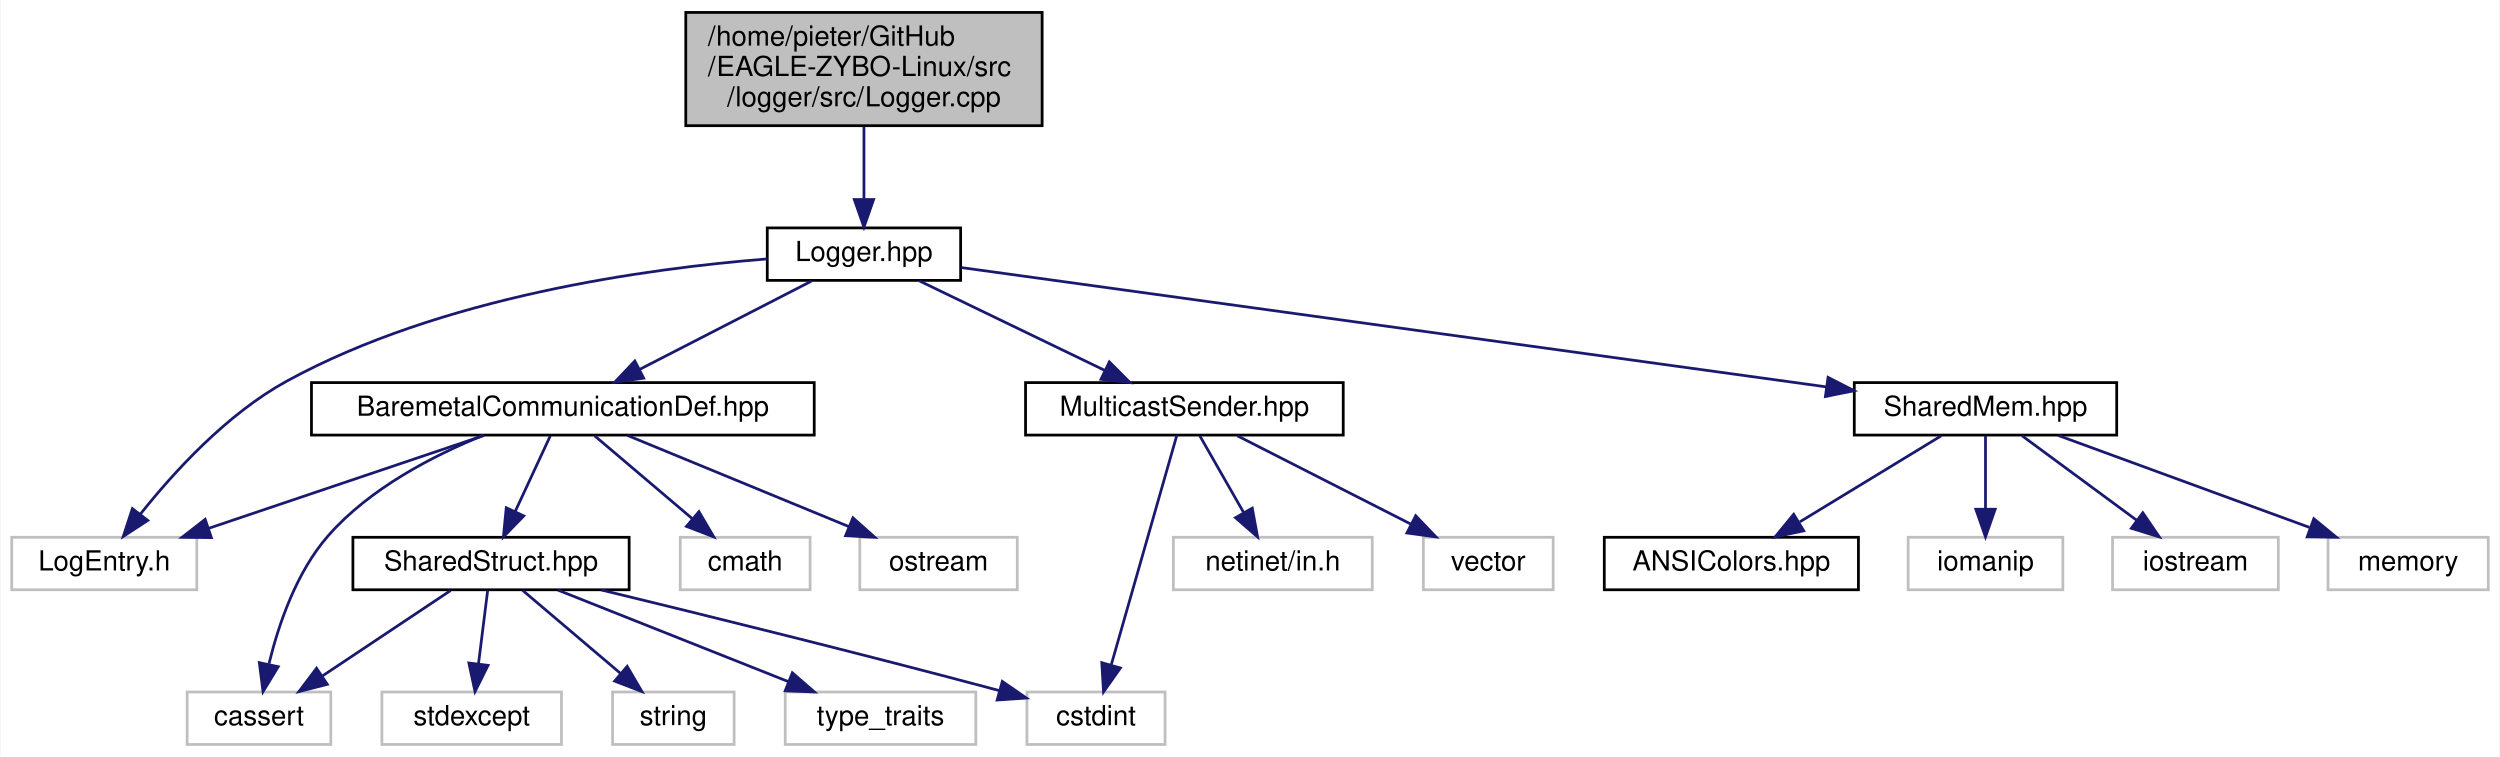
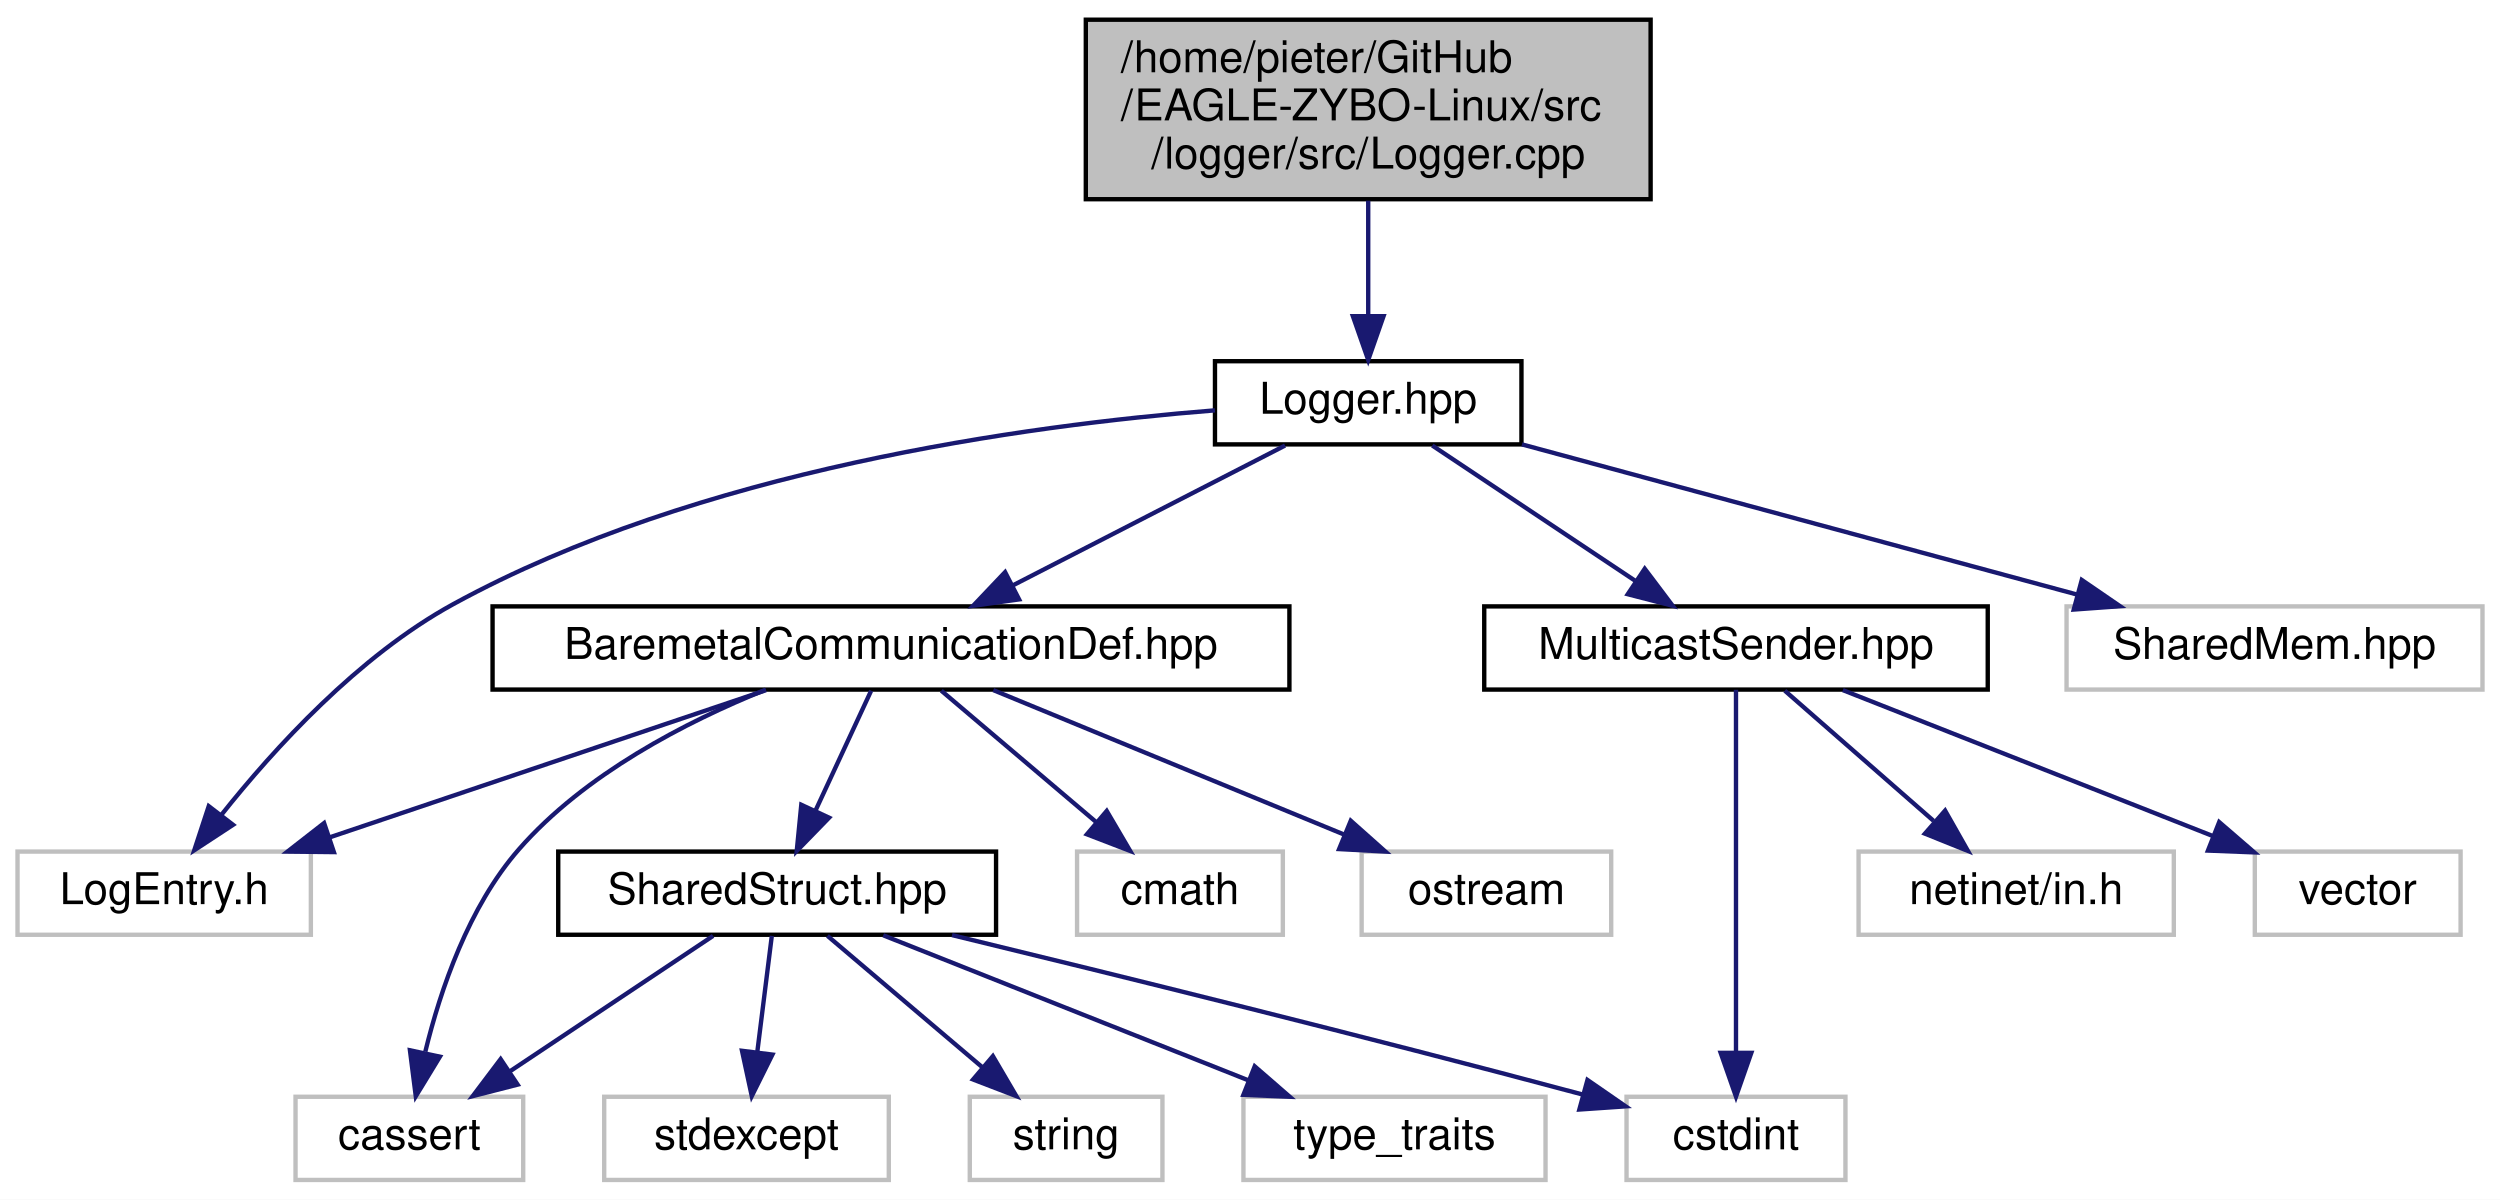
- <svg xmlns="http://www.w3.org/2000/svg" xmlns:xlink="http://www.w3.org/1999/xlink" width="905pt" height="274pt" viewBox="0.00 0.00 904.50 274.00">
+ <svg xmlns="http://www.w3.org/2000/svg" xmlns:xlink="http://www.w3.org/1999/xlink" width="571pt" height="274pt" viewBox="0.00 0.00 571.00 274.00">
  <g id="graph0" class="graph" transform="scale(1 1) rotate(0) translate(4 270)">
-     <polygon fill="#ffffff" stroke="transparent" points="-4,4 -4,-270 900.5,-270 900.5,4 -4,4" />
+     <polygon fill="#ffffff" stroke="transparent" points="-4,4 -4,-270 567,-270 567,4 -4,4" />
    <g id="node1" class="node">
      <g id="a_node1">
        <a xlink:title=" ">
          <polygon fill="#bfbfbf" stroke="#000000" points="244,-224.5 244,-265.5 373,-265.5 373,-224.5 244,-224.5" />
          <text text-anchor="start" x="252" y="-253.5" font-family="Helvetica,sans-Serif" font-size="10.00" fill="#000000">/home/pieter/GitHub</text>
          <text text-anchor="start" x="252" y="-242.5" font-family="Helvetica,sans-Serif" font-size="10.00" fill="#000000">/EAGLE-ZYBO-Linux/src</text>
          <text text-anchor="middle" x="308.5" y="-231.5" font-family="Helvetica,sans-Serif" font-size="10.00" fill="#000000">/logger/src/Logger.cpp</text>
        </a>
      </g>
    </g>
    <g id="node2" class="node">
      <g id="a_node2">
        <a xlink:href="Logger_8hpp.html" target="_top" xlink:title=" ">
          <polygon fill="#ffffff" stroke="#000000" points="273.5,-168.5 273.5,-187.5 343.5,-187.5 343.5,-168.5 273.5,-168.5" />
          <text text-anchor="middle" x="308.5" y="-175.5" font-family="Helvetica,sans-Serif" font-size="10.00" fill="#000000">Logger.hpp</text>
        </a>
      </g>
    </g>
    <g id="edge1" class="edge">
      <path fill="none" stroke="#191970" d="M308.5,-224.168C308.5,-215.823 308.5,-206.247 308.5,-197.988" />
      <polygon fill="#191970" stroke="#191970" points="312,-197.78 308.5,-187.78 305,-197.78 312,-197.78" />
    </g>
    <g id="node3" class="node">
      <g id="a_node3">
        <a xlink:href="BaremetalCommunicationDef_8hpp.html" target="_top" xlink:title=" ">
          <polygon fill="#ffffff" stroke="#000000" points="108.5,-112.5 108.5,-131.5 290.5,-131.5 290.5,-112.5 108.5,-112.5" />
          <text text-anchor="middle" x="199.5" y="-119.5" font-family="Helvetica,sans-Serif" font-size="10.00" fill="#000000">BaremetalCommunicationDef.hpp</text>
        </a>
      </g>
    </g>
    <g id="edge2" class="edge">
      <path fill="none" stroke="#191970" d="M289.514,-168.245C272.321,-159.412 246.776,-146.289 227.287,-136.276" />
      <polygon fill="#191970" stroke="#191970" points="228.763,-133.099 218.269,-131.643 225.564,-139.326 228.763,-133.099" />
    </g>
    <g id="node4" class="node">
      <g id="a_node4">
        <a xlink:title=" ">
          <polygon fill="#ffffff" stroke="#bfbfbf" points="0,-56.5 0,-75.5 67,-75.5 67,-56.5 0,-56.5" />
          <text text-anchor="middle" x="33.5" y="-63.5" font-family="Helvetica,sans-Serif" font-size="10.00" fill="#000000">LogEntry.h</text>
        </a>
      </g>
    </g>
    <g id="edge13" class="edge">
      <path fill="none" stroke="#191970" d="M273.486,-176.277C230.192,-172.849 155.386,-162.605 99.5,-132 77.876,-120.158 58.644,-99.081 46.598,-83.928" />
      <polygon fill="#191970" stroke="#191970" points="49.233,-81.613 40.372,-75.805 43.677,-85.871 49.233,-81.613" />
    </g>
    <g id="node13" class="node">
      <g id="a_node13">
        <a xlink:href="MulticastSender_8hpp.html" target="_top" xlink:title=" ">
-           <polygon fill="#ffffff" stroke="#000000" points="367,-112.5 367,-131.5 482,-131.5 482,-112.5 367,-112.5" />
-           <text text-anchor="middle" x="424.5" y="-119.5" font-family="Helvetica,sans-Serif" font-size="10.00" fill="#000000">MulticastSender.hpp</text>
+           <polygon fill="#ffffff" stroke="#000000" points="335,-112.5 335,-131.5 450,-131.5 450,-112.5 335,-112.5" />
+           <text text-anchor="middle" x="392.5" y="-119.5" font-family="Helvetica,sans-Serif" font-size="10.00" fill="#000000">MulticastSender.hpp</text>
        </a>
      </g>
    </g>
    <g id="edge14" class="edge">
-       <path fill="none" stroke="#191970" d="M328.441,-168.373C346.979,-159.424 374.803,-145.992 395.741,-135.883" />
-       <polygon fill="#191970" stroke="#191970" points="397.335,-139.001 404.819,-131.501 394.292,-132.697 397.335,-139.001" />
+       <path fill="none" stroke="#191970" d="M323.132,-168.245C335.899,-159.734 354.644,-147.238 369.43,-137.38" />
+       <polygon fill="#191970" stroke="#191970" points="371.657,-140.102 378.036,-131.643 367.774,-134.278 371.657,-140.102" />
    </g>
    <g id="node16" class="node">
      <g id="a_node16">
-         <a xlink:href="SharedMem_8hpp.html" target="_top" xlink:title=" ">
-           <polygon fill="#ffffff" stroke="#000000" points="667,-112.5 667,-131.5 762,-131.5 762,-112.5 667,-112.5" />
-           <text text-anchor="middle" x="714.5" y="-119.5" font-family="Helvetica,sans-Serif" font-size="10.00" fill="#000000">SharedMem.hpp</text>
+         <a xlink:title=" ">
+           <polygon fill="#ffffff" stroke="#bfbfbf" points="468,-112.5 468,-131.5 563,-131.5 563,-112.5 468,-112.5" />
+           <text text-anchor="middle" x="515.5" y="-119.5" font-family="Helvetica,sans-Serif" font-size="10.00" fill="#000000">SharedMem.hpp</text>
        </a>
      </g>
    </g>
    <g id="edge18" class="edge">
-       <path fill="none" stroke="#191970" d="M343.82,-173.128C413.989,-163.45 571.525,-141.721 656.89,-129.946" />
-       <polygon fill="#191970" stroke="#191970" points="657.504,-133.395 666.932,-128.561 656.547,-126.46 657.504,-133.395" />
+       <path fill="none" stroke="#191970" d="M343.615,-168.5C378.557,-159.047 432.322,-144.502 470.404,-134.2" />
+       <polygon fill="#191970" stroke="#191970" points="471.474,-137.536 480.213,-131.546 469.646,-130.779 471.474,-137.536" />
    </g>
    <g id="edge3" class="edge">
      <path fill="none" stroke="#191970" d="M170.964,-112.373C143.48,-103.102 101.731,-89.018 71.455,-78.804" />
      <polygon fill="#191970" stroke="#191970" points="72.258,-75.381 61.664,-75.501 70.021,-82.014 72.258,-75.381" />
    </g>
    <g id="node5" class="node">
      <g id="a_node5">
        <a xlink:href="SharedStruct_8hpp.html" target="_top" xlink:title=" ">
          <polygon fill="#ffffff" stroke="#000000" points="123.5,-56.5 123.5,-75.5 223.5,-75.5 223.5,-56.5 123.5,-56.5" />
          <text text-anchor="middle" x="173.5" y="-63.5" font-family="Helvetica,sans-Serif" font-size="10.00" fill="#000000">SharedStruct.hpp</text>
        </a>
      </g>
    </g>
    <g id="edge4" class="edge">
      <path fill="none" stroke="#191970" d="M194.971,-112.246C191.467,-104.697 186.507,-94.016 182.238,-84.82" />
      <polygon fill="#191970" stroke="#191970" points="185.363,-83.239 177.977,-75.643 179.014,-86.187 185.363,-83.239" />
    </g>
    <g id="node6" class="node">
      <g id="a_node6">
        <a xlink:title=" ">
          <polygon fill="#ffffff" stroke="#bfbfbf" points="63.5,-.5 63.5,-19.5 115.5,-19.5 115.5,-.5 63.5,-.5" />
          <text text-anchor="middle" x="89.5" y="-7.5" font-family="Helvetica,sans-Serif" font-size="10.00" fill="#000000">cassert</text>
        </a>
      </g>
    </g>
    <g id="edge10" class="edge">
      <path fill="none" stroke="#191970" d="M170.88,-112.478C152.571,-105.088 129.52,-93.18 114.5,-76 103.046,-62.898 96.606,-44.019 93.142,-29.806" />
      <polygon fill="#191970" stroke="#191970" points="96.475,-28.655 90.964,-19.607 89.63,-30.117 96.475,-28.655" />
    </g>
    <g id="node11" class="node">
      <g id="a_node11">
        <a xlink:title=" ">
          <polygon fill="#ffffff" stroke="#bfbfbf" points="242,-56.5 242,-75.5 289,-75.5 289,-56.5 242,-56.5" />
          <text text-anchor="middle" x="265.5" y="-63.5" font-family="Helvetica,sans-Serif" font-size="10.00" fill="#000000">cmath</text>
        </a>
      </g>
    </g>
    <g id="edge11" class="edge">
      <path fill="none" stroke="#191970" d="M210.996,-112.246C220.744,-103.975 234.926,-91.942 246.38,-82.223" />
      <polygon fill="#191970" stroke="#191970" points="248.775,-84.781 254.135,-75.643 244.246,-79.444 248.775,-84.781" />
    </g>
    <g id="node12" class="node">
      <g id="a_node12">
        <a xlink:title=" ">
          <polygon fill="#ffffff" stroke="#bfbfbf" points="307,-56.5 307,-75.5 364,-75.5 364,-56.5 307,-56.5" />
          <text text-anchor="middle" x="335.5" y="-63.5" font-family="Helvetica,sans-Serif" font-size="10.00" fill="#000000">ostream</text>
        </a>
      </g>
    </g>
    <g id="edge12" class="edge">
      <path fill="none" stroke="#191970" d="M222.879,-112.373C245.005,-103.263 278.413,-89.506 303.102,-79.34" />
      <polygon fill="#191970" stroke="#191970" points="304.512,-82.545 312.426,-75.501 301.846,-76.072 304.512,-82.545" />
    </g>
    <g id="edge5" class="edge">
      <path fill="none" stroke="#191970" d="M158.868,-56.245C146.101,-47.734 127.356,-35.237 112.57,-25.38" />
      <polygon fill="#191970" stroke="#191970" points="114.226,-22.277 103.964,-19.643 110.343,-28.102 114.226,-22.277" />
    </g>
    <g id="node7" class="node">
      <g id="a_node7">
        <a xlink:title=" ">
          <polygon fill="#ffffff" stroke="#bfbfbf" points="367.5,-.5 367.5,-19.5 417.5,-19.5 417.5,-.5 367.5,-.5" />
          <text text-anchor="middle" x="392.5" y="-7.5" font-family="Helvetica,sans-Serif" font-size="10.00" fill="#000000">cstdint</text>
        </a>
      </g>
    </g>
    <g id="edge6" class="edge">
      <path fill="none" stroke="#191970" d="M213.44,-56.422C250.777,-47.371 308.04,-33.244 357.5,-20 357.599,-19.973 357.699,-19.947 357.798,-19.92" />
      <polygon fill="#191970" stroke="#191970" points="358.578,-23.336 367.293,-17.311 356.723,-16.586 358.578,-23.336" />
    </g>
    <g id="node8" class="node">
      <g id="a_node8">
        <a xlink:title=" ">
          <polygon fill="#ffffff" stroke="#bfbfbf" points="134,-.5 134,-19.5 199,-19.5 199,-.5 134,-.5" />
          <text text-anchor="middle" x="166.5" y="-7.5" font-family="Helvetica,sans-Serif" font-size="10.00" fill="#000000">stdexcept</text>
        </a>
      </g>
    </g>
    <g id="edge7" class="edge">
      <path fill="none" stroke="#191970" d="M172.281,-56.245C171.367,-48.938 170.087,-38.694 168.963,-29.705" />
      <polygon fill="#191970" stroke="#191970" points="172.419,-29.131 167.705,-19.643 165.473,-30 172.419,-29.131" />
    </g>
    <g id="node9" class="node">
      <g id="a_node9">
        <a xlink:title=" ">
          <polygon fill="#ffffff" stroke="#bfbfbf" points="217.5,-.5 217.5,-19.5 261.5,-19.5 261.5,-.5 217.5,-.5" />
          <text text-anchor="middle" x="239.5" y="-7.5" font-family="Helvetica,sans-Serif" font-size="10.00" fill="#000000">string</text>
        </a>
      </g>
    </g>
    <g id="edge8" class="edge">
      <path fill="none" stroke="#191970" d="M184.996,-56.245C194.744,-47.975 208.926,-35.942 220.38,-26.223" />
      <polygon fill="#191970" stroke="#191970" points="222.775,-28.781 228.135,-19.643 218.246,-23.444 222.775,-28.781" />
    </g>
    <g id="node10" class="node">
      <g id="a_node10">
        <a xlink:title=" ">
          <polygon fill="#ffffff" stroke="#bfbfbf" points="280,-.5 280,-19.5 349,-19.5 349,-.5 280,-.5" />
          <text text-anchor="middle" x="314.5" y="-7.5" font-family="Helvetica,sans-Serif" font-size="10.00" fill="#000000">type_traits</text>
        </a>
      </g>
    </g>
    <g id="edge9" class="edge">
      <path fill="none" stroke="#191970" d="M197.739,-56.373C220.779,-47.223 255.621,-33.384 281.25,-23.206" />
      <polygon fill="#191970" stroke="#191970" points="282.576,-26.445 290.577,-19.501 279.992,-19.939 282.576,-26.445" />
    </g>
    <g id="edge15" class="edge">
-       <path fill="none" stroke="#191970" d="M421.772,-112.451C416.529,-94.101 404.954,-53.591 398.034,-29.369" />
-       <polygon fill="#191970" stroke="#191970" points="401.334,-28.179 395.221,-19.525 394.603,-30.102 401.334,-28.179" />
+       <path fill="none" stroke="#191970" d="M392.5,-112.451C392.5,-94.184 392.5,-53.955 392.5,-29.698" />
+       <polygon fill="#191970" stroke="#191970" points="396,-29.525 392.5,-19.525 389,-29.525 396,-29.525" />
    </g>
    <g id="node14" class="node">
      <g id="a_node14">
        <a xlink:title=" ">
          <polygon fill="#ffffff" stroke="#bfbfbf" points="420.5,-56.5 420.5,-75.5 492.5,-75.5 492.5,-56.5 420.5,-56.5" />
          <text text-anchor="middle" x="456.5" y="-63.5" font-family="Helvetica,sans-Serif" font-size="10.00" fill="#000000">netinet/in.h</text>
        </a>
      </g>
    </g>
    <g id="edge16" class="edge">
-       <path fill="none" stroke="#191970" d="M430.074,-112.246C434.433,-104.617 440.621,-93.788 445.913,-84.527" />
-       <polygon fill="#191970" stroke="#191970" points="449.067,-86.062 450.99,-75.643 442.99,-82.589 449.067,-86.062" />
+       <path fill="none" stroke="#191970" d="M403.648,-112.246C413.009,-104.055 426.586,-92.175 437.635,-82.507" />
+       <polygon fill="#191970" stroke="#191970" points="440.259,-84.862 445.48,-75.643 435.649,-79.594 440.259,-84.862" />
    </g>
    <g id="node15" class="node">
      <g id="a_node15">
        <a xlink:title=" ">
          <polygon fill="#ffffff" stroke="#bfbfbf" points="511,-56.5 511,-75.5 558,-75.5 558,-56.5 511,-56.5" />
          <text text-anchor="middle" x="534.5" y="-63.5" font-family="Helvetica,sans-Serif" font-size="10.00" fill="#000000">vector</text>
        </a>
      </g>
    </g>
    <g id="edge17" class="edge">
-       <path fill="none" stroke="#191970" d="M443.661,-112.246C461.011,-103.412 486.79,-90.289 506.458,-80.276" />
-       <polygon fill="#191970" stroke="#191970" points="508.235,-83.299 515.559,-75.643 505.06,-77.061 508.235,-83.299" />
-     </g>
-     <g id="node17" class="node">
-       <g id="a_node17">
-         <a xlink:href="ANSIColors_8hpp.html" target="_top" xlink:title=" ">
-           <polygon fill="#ffffff" stroke="#000000" points="576.5,-56.5 576.5,-75.5 668.5,-75.5 668.5,-56.5 576.5,-56.5" />
-           <text text-anchor="middle" x="622.5" y="-63.5" font-family="Helvetica,sans-Serif" font-size="10.00" fill="#000000">ANSIColors.hpp</text>
-         </a>
-       </g>
-     </g>
-     <g id="edge19" class="edge">
-       <path fill="none" stroke="#191970" d="M698.475,-112.246C684.359,-103.653 663.574,-91.001 647.31,-81.102" />
-       <polygon fill="#191970" stroke="#191970" points="648.703,-77.853 638.341,-75.643 645.064,-83.832 648.703,-77.853" />
-     </g>
-     <g id="node18" class="node">
-       <g id="a_node18">
-         <a xlink:title=" ">
-           <polygon fill="#ffffff" stroke="#bfbfbf" points="686.5,-56.5 686.5,-75.5 742.5,-75.5 742.5,-56.5 686.5,-56.5" />
-           <text text-anchor="middle" x="714.5" y="-63.5" font-family="Helvetica,sans-Serif" font-size="10.00" fill="#000000">iomanip</text>
-         </a>
-       </g>
-     </g>
-     <g id="edge20" class="edge">
-       <path fill="none" stroke="#191970" d="M714.5,-112.246C714.5,-104.938 714.5,-94.694 714.5,-85.705" />
-       <polygon fill="#191970" stroke="#191970" points="718,-85.643 714.5,-75.643 711,-85.643 718,-85.643" />
-     </g>
-     <g id="node19" class="node">
-       <g id="a_node19">
-         <a xlink:title=" ">
-           <polygon fill="#ffffff" stroke="#bfbfbf" points="760.5,-56.5 760.5,-75.5 820.5,-75.5 820.5,-56.5 760.5,-56.5" />
-           <text text-anchor="middle" x="790.5" y="-63.5" font-family="Helvetica,sans-Serif" font-size="10.00" fill="#000000">iostream</text>
-         </a>
-       </g>
-     </g>
-     <g id="edge21" class="edge">
-       <path fill="none" stroke="#191970" d="M727.738,-112.246C739.181,-103.814 755.93,-91.473 769.247,-81.66" />
-       <polygon fill="#191970" stroke="#191970" points="771.439,-84.392 777.413,-75.643 767.287,-78.757 771.439,-84.392" />
-     </g>
-     <g id="node20" class="node">
-       <g id="a_node20">
-         <a xlink:title=" ">
-           <polygon fill="#ffffff" stroke="#bfbfbf" points="838.5,-56.5 838.5,-75.5 896.5,-75.5 896.5,-56.5 838.5,-56.5" />
-           <text text-anchor="middle" x="867.5" y="-63.5" font-family="Helvetica,sans-Serif" font-size="10.00" fill="#000000">memory</text>
-         </a>
-       </g>
-     </g>
-     <g id="edge22" class="edge">
-       <path fill="none" stroke="#191970" d="M740.802,-112.373C765.913,-103.182 803.944,-89.262 831.787,-79.071" />
-       <polygon fill="#191970" stroke="#191970" points="833.354,-82.225 841.542,-75.501 830.948,-75.652 833.354,-82.225" />
+       <path fill="none" stroke="#191970" d="M416.911,-112.373C440.255,-103.167 475.63,-89.216 501.483,-79.021" />
+       <polygon fill="#191970" stroke="#191970" points="502.861,-82.24 510.88,-75.315 500.293,-75.728 502.861,-82.24" />
    </g>
  </g>
</svg>
